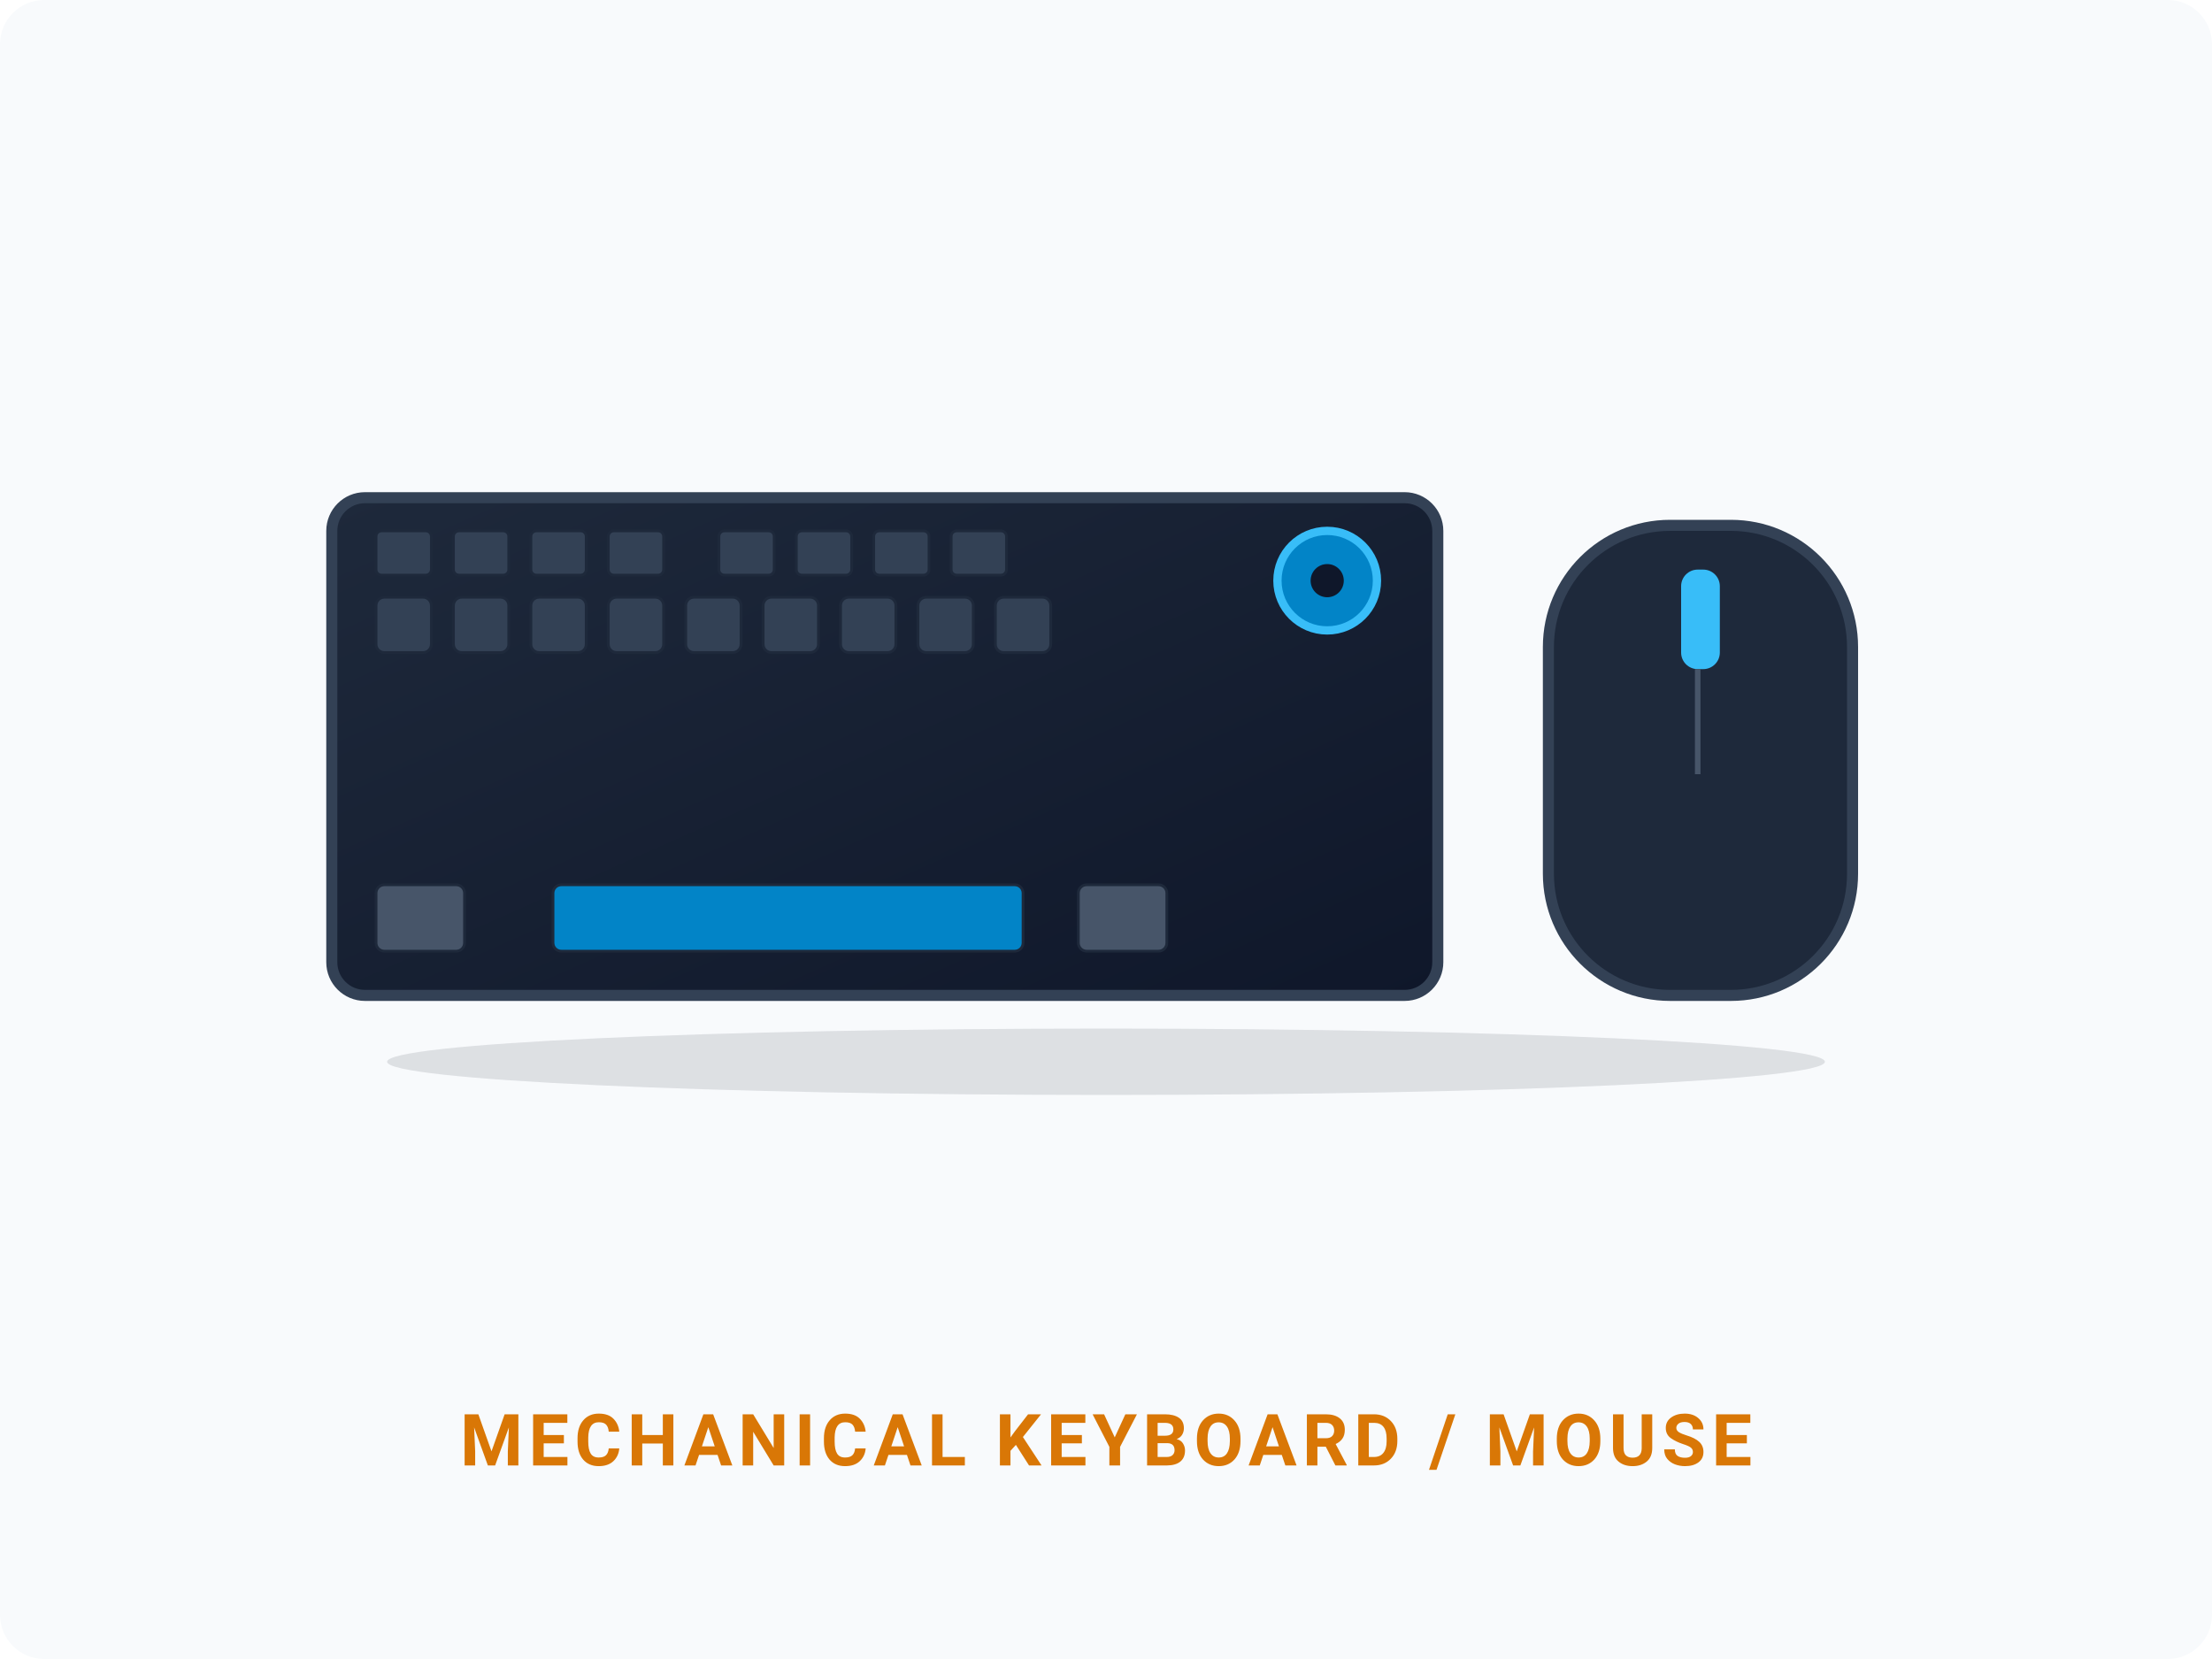
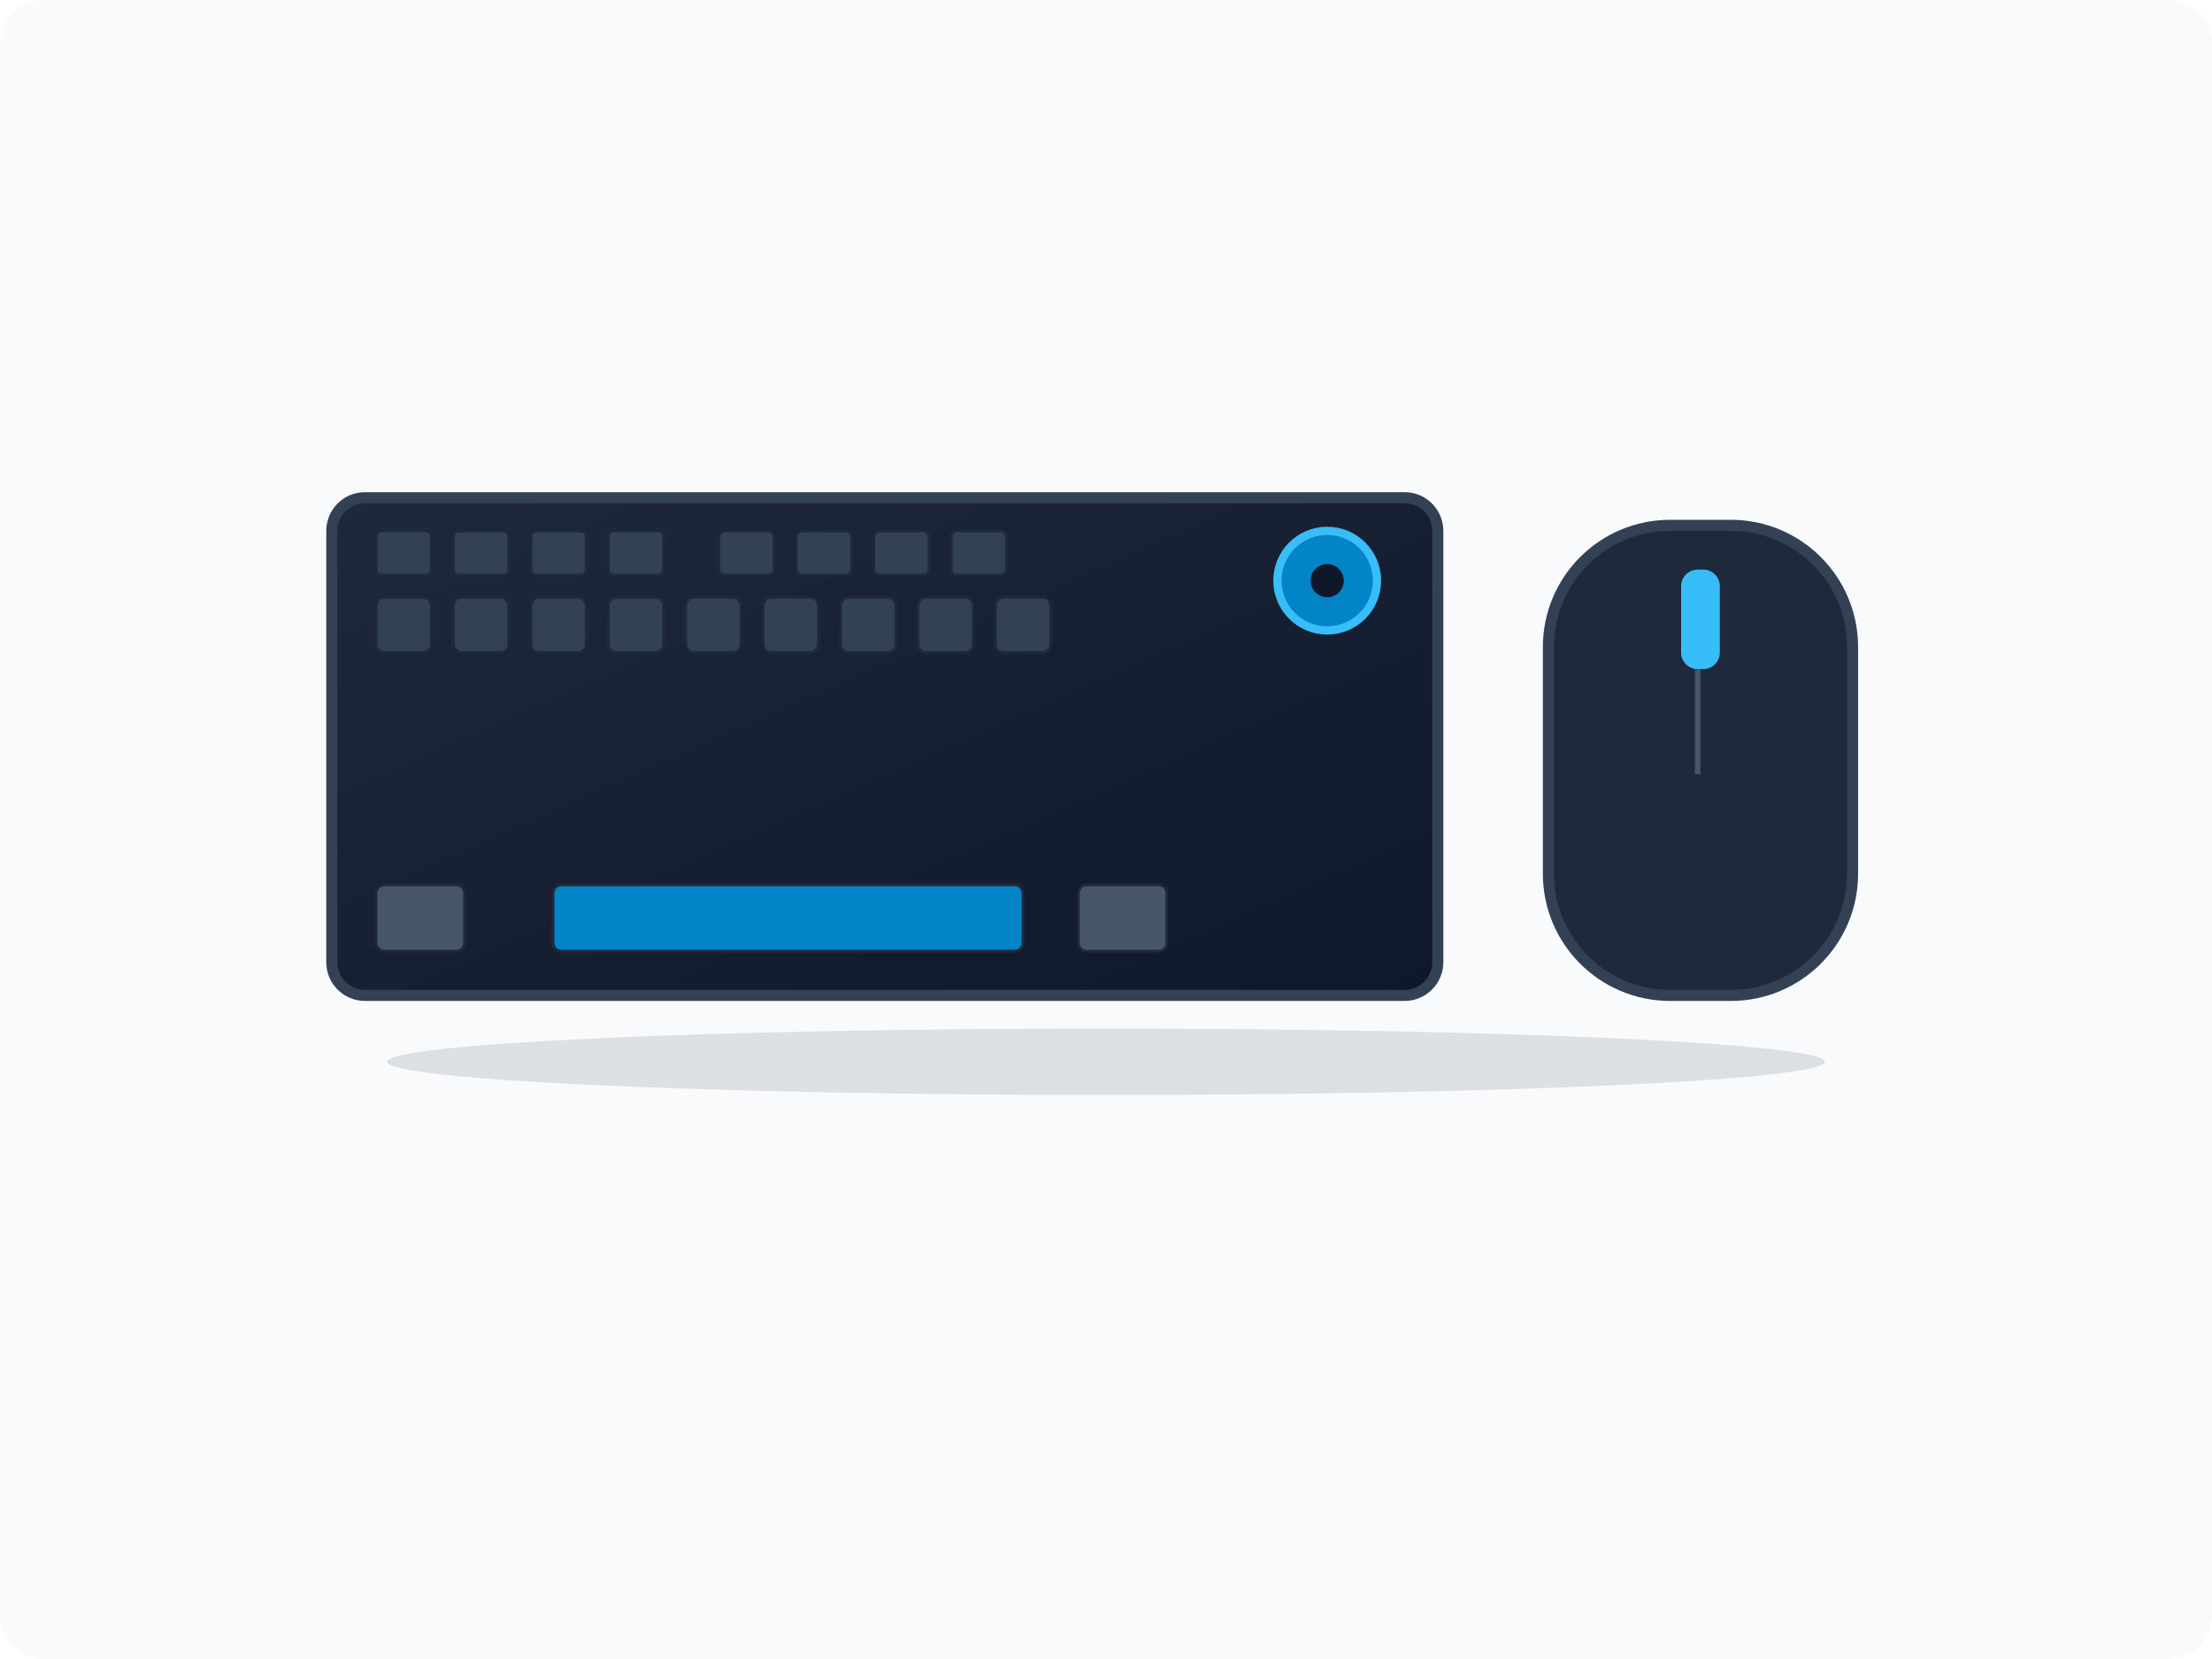
<svg xmlns="http://www.w3.org/2000/svg" viewBox="0 0 400 300" width="100%" height="100%">
  <defs>
    <linearGradient id="kbBody" x1="0%" y1="0%" x2="100%" y2="100%">
      <stop offset="0%" stop-color="#1e293b" />
      <stop offset="100%" stop-color="#0f172a" />
    </linearGradient>
  </defs>
  <rect width="400" height="300" fill="#f8fafc" rx="8" />
  <g transform="translate(60, 70)">
    <rect x="0" y="20" width="200" height="90" rx="6" fill="url(#kbBody)" stroke="#334155" stroke-width="2" />
    <g fill="#334155" stroke="#1e293b" stroke-width="0.5">
      <rect x="8" y="26" width="10" height="8" rx="1" />
      <rect x="22" y="26" width="10" height="8" rx="1" />
      <rect x="36" y="26" width="10" height="8" rx="1" />
      <rect x="50" y="26" width="10" height="8" rx="1" />
      <rect x="70" y="26" width="10" height="8" rx="1" />
      <rect x="84" y="26" width="10" height="8" rx="1" />
      <rect x="98" y="26" width="10" height="8" rx="1" />
      <rect x="112" y="26" width="10" height="8" rx="1" />
      <rect x="8" y="38" width="10" height="10" rx="1.5" />
      <rect x="22" y="38" width="10" height="10" rx="1.5" />
      <rect x="36" y="38" width="10" height="10" rx="1.5" />
      <rect x="50" y="38" width="10" height="10" rx="1.5" />
      <rect x="64" y="38" width="10" height="10" rx="1.5" />
      <rect x="78" y="38" width="10" height="10" rx="1.5" />
      <rect x="92" y="38" width="10" height="10" rx="1.5" />
      <rect x="106" y="38" width="10" height="10" rx="1.5" />
      <rect x="120" y="38" width="10" height="10" rx="1.5" />
      <rect x="8" y="90" width="16" height="12" rx="1.5" fill="#475569" />
      <rect x="40" y="90" width="85" height="12" rx="1.5" fill="#0284c7" />
      <rect x="135" y="90" width="16" height="12" rx="1.5" fill="#475569" />
    </g>
    <circle cx="180" cy="35" r="9" fill="#0284c7" stroke="#38bdf8" stroke-width="1.5" />
    <circle cx="180" cy="35" r="3" fill="#0f172a" />
    <rect x="220" y="25" width="55" height="85" rx="22" fill="#1e293b" stroke="#334155" stroke-width="2" />
    <rect x="244" y="33" width="7" height="18" rx="3" fill="#38bdf8" />
    <line x1="247" y1="51" x2="247" y2="70" stroke="#475569" stroke-width="1" />
    <ellipse cx="140" cy="122" rx="130" ry="6" fill="#0f172a" opacity="0.12" />
  </g>
-   <text x="200" y="265" text-anchor="middle" fill="#d97706" font-family="-apple-system, BlinkMacSystemFont, 'Segoe UI', Roboto, sans-serif" font-size="13" font-weight="700" letter-spacing="1">MECHANICAL KEYBOARD / MOUSE</text>
</svg>
